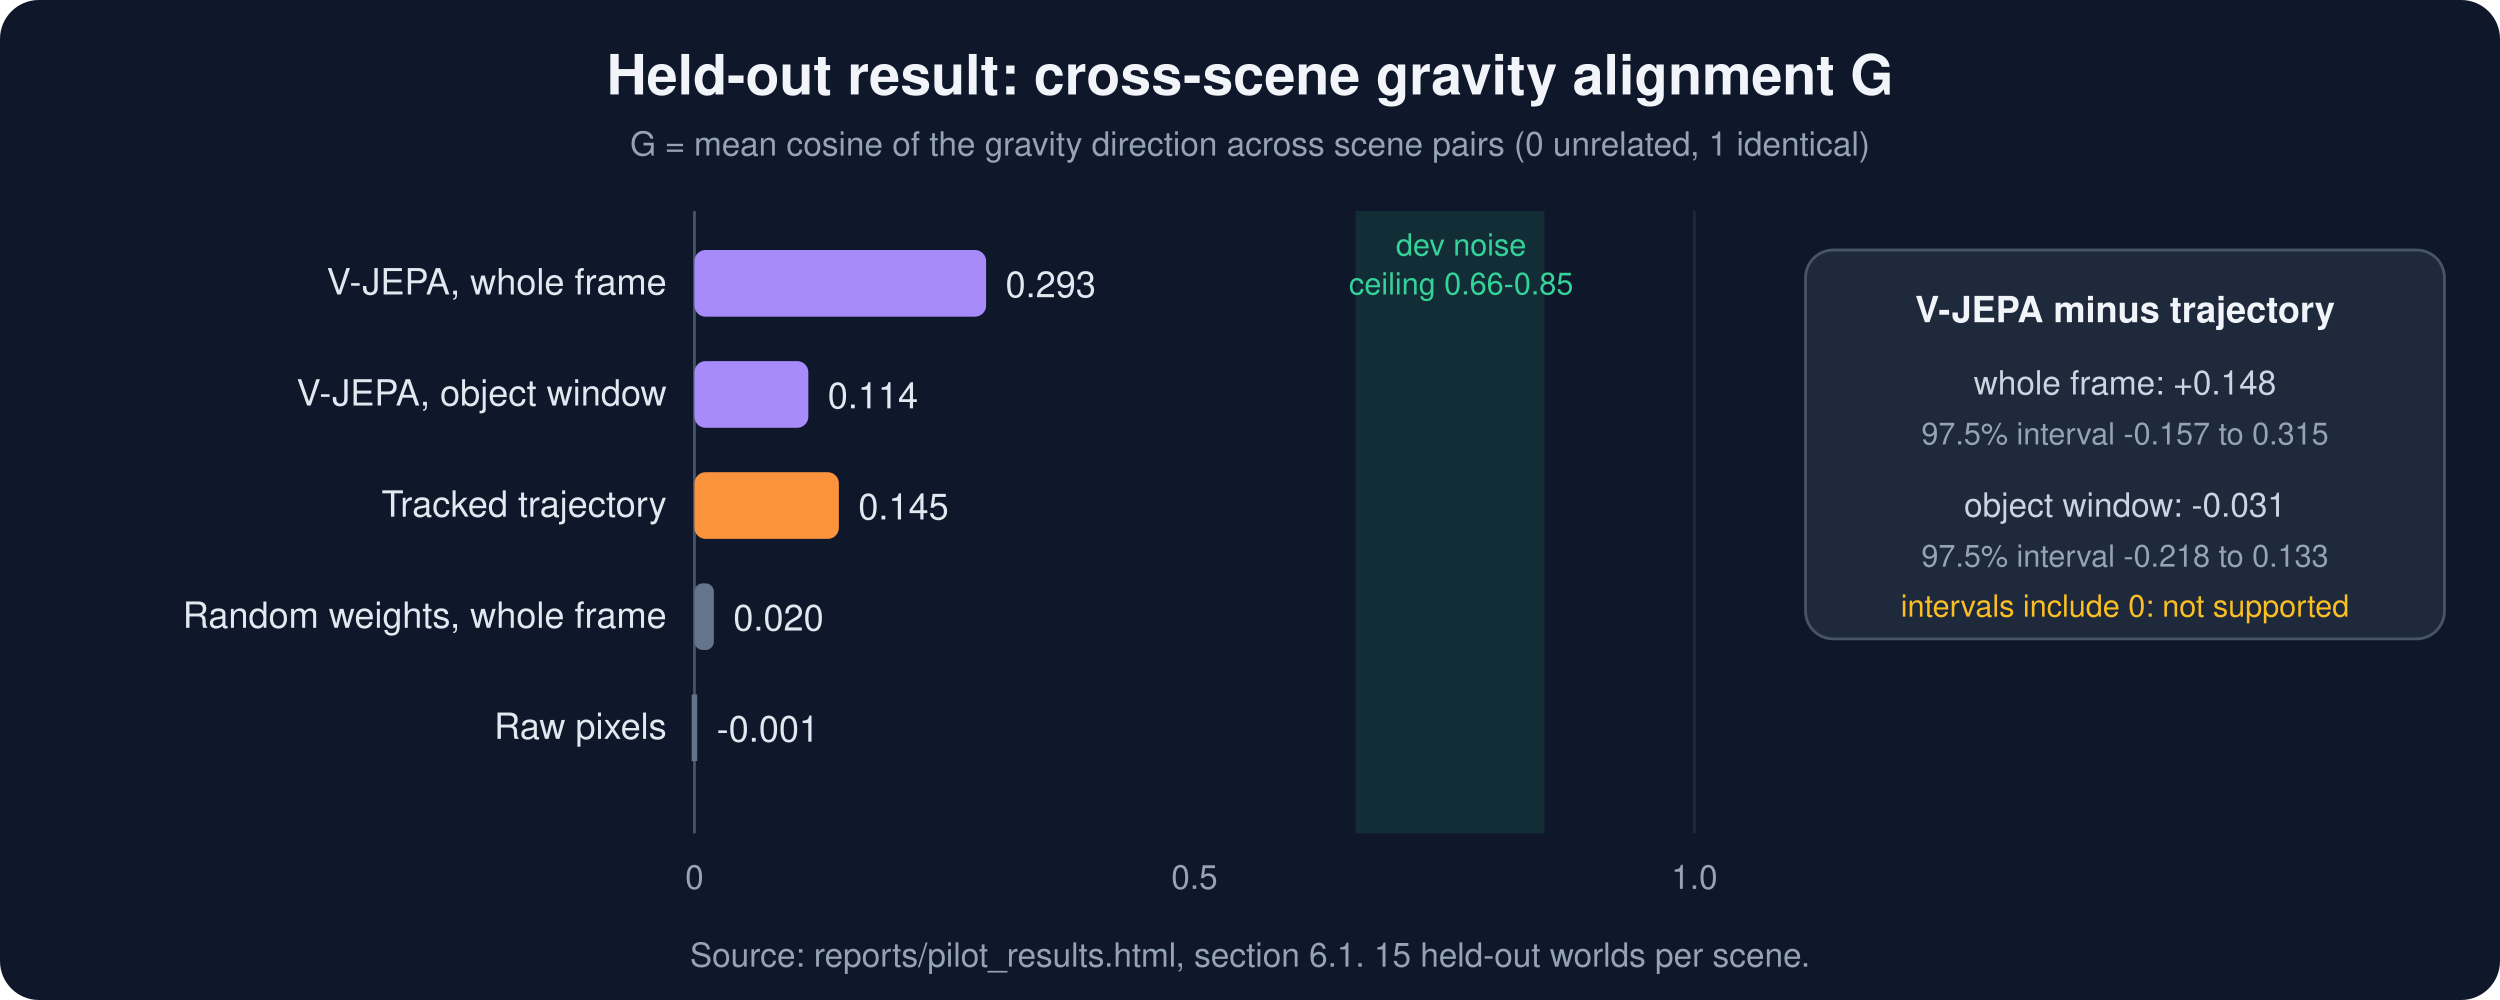
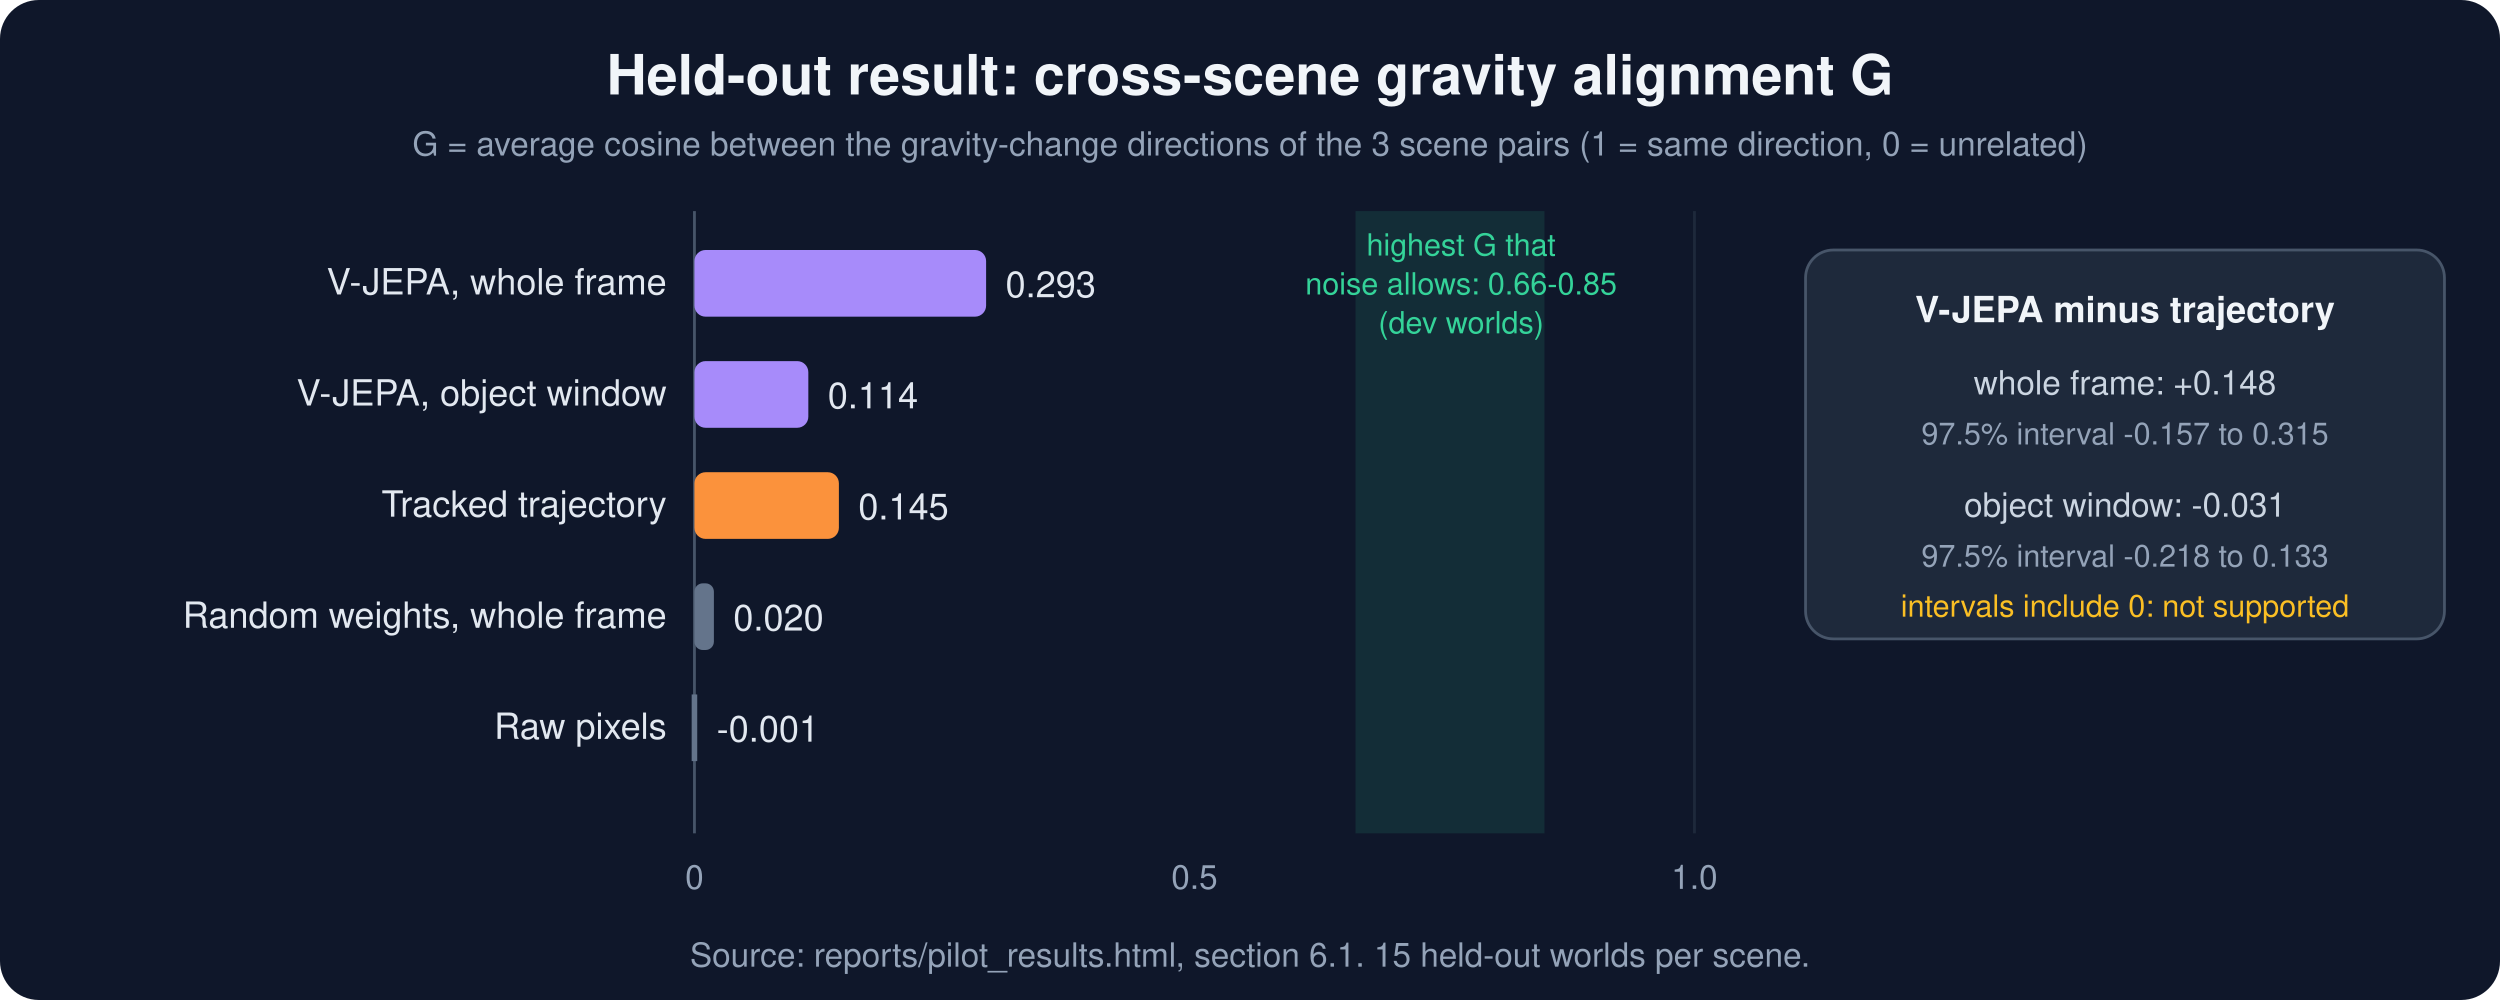
<svg xmlns="http://www.w3.org/2000/svg" viewBox="0 0 900 360" font-family="Segoe UI,Helvetica,Arial,sans-serif">
  <rect width="900" height="360" rx="14" fill="#0f172a" />
  <text x="450" y="34" fill="#f1f5f9" font-size="20" font-weight="700" text-anchor="middle">Held-out result: cross-scene gravity alignment G</text>
-   <text x="450" y="56" fill="#94a3b8" font-size="12" text-anchor="middle">G = mean cosine of the gravity direction across scene pairs (0 unrelated, 1 identical)</text>
+   <text x="450" y="56" fill="#94a3b8" font-size="12" text-anchor="middle">G = average cosine between the gravity-change directions of the 3 scene pairs (1 = same direction, 0 = unrelated)</text>
  <g font-size="13">
    <line x1="250" x2="250" y1="76" y2="300" stroke="#475569" />
    <line x1="610" x2="610" y1="76" y2="300" stroke="#1e293b" />
    <text x="250" y="320" fill="#94a3b8" font-size="12" text-anchor="middle">0</text>
    <text x="430" y="320" fill="#94a3b8" font-size="12" text-anchor="middle">0.5</text>
    <text x="610" y="320" fill="#94a3b8" font-size="12" text-anchor="middle">1.0</text>
    <text x="240" y="106" fill="#e2e8f0" text-anchor="end">V-JEPA, whole frame</text>
    <rect x="250" y="90" width="105" height="24" rx="4" fill="#a78bfa" />
    <text x="362" y="107" fill="#e2e8f0">0.293</text>
    <text x="240" y="146" fill="#e2e8f0" text-anchor="end">V-JEPA, object window</text>
    <rect x="250" y="130" width="41" height="24" rx="4" fill="#a78bfa" />
    <text x="298" y="147" fill="#e2e8f0">0.114</text>
    <text x="240" y="186" fill="#e2e8f0" text-anchor="end">Tracked trajectory</text>
    <rect x="250" y="170" width="52" height="24" rx="4" fill="#fb923c" />
    <text x="309" y="187" fill="#e2e8f0">0.145</text>
    <text x="240" y="226" fill="#e2e8f0" text-anchor="end">Random weights, whole frame</text>
    <rect x="250" y="210" width="7" height="24" rx="3" fill="#64748b" />
    <text x="264" y="227" fill="#e2e8f0">0.020</text>
    <text x="240" y="266" fill="#e2e8f0" text-anchor="end">Raw pixels</text>
    <rect x="249" y="250" width="2" height="24" fill="#64748b" />
    <text x="258" y="267" fill="#e2e8f0">-0.001</text>
  </g>
  <rect x="488" y="76" width="68" height="224" fill="#34d399" opacity="0.12" />
-   <text x="526" y="92" fill="#34d399" font-size="11" text-anchor="middle">dev noise</text>
-   <text x="526" y="106" fill="#34d399" font-size="11" text-anchor="middle">ceiling 0.66-0.85</text>
+   <text x="526" y="92" fill="#34d399" font-size="11" text-anchor="middle">highest G that</text>
+   <text x="526" y="106" fill="#34d399" font-size="11" text-anchor="middle">noise allows: 0.66-0.85</text>
+   <text x="526" y="120" fill="#34d399" font-size="11" text-anchor="middle">(dev worlds)</text>
  <rect x="650" y="90" width="230" height="140" rx="10" fill="#1e293b" stroke="#475569" />
  <text x="765" y="116" fill="#f1f5f9" font-size="13" font-weight="700" text-anchor="middle">V-JEPA minus trajectory</text>
  <text x="765" y="142" fill="#cbd5e1" font-size="12" text-anchor="middle">whole frame: +0.148</text>
  <text x="765" y="160" fill="#94a3b8" font-size="11" text-anchor="middle">97.5% interval -0.157 to 0.315</text>
  <text x="765" y="186" fill="#cbd5e1" font-size="12" text-anchor="middle">object window: -0.031</text>
  <text x="765" y="204" fill="#94a3b8" font-size="11" text-anchor="middle">97.5% interval -0.218 to 0.133</text>
  <text x="765" y="222" fill="#fbbf24" font-size="11" text-anchor="middle">intervals include 0: not supported</text>
  <text x="450" y="348" fill="#94a3b8" font-size="12" text-anchor="middle">Source: reports/pilot_results.html, section 6.1. 15 held-out worlds per scene.</text>
</svg>
